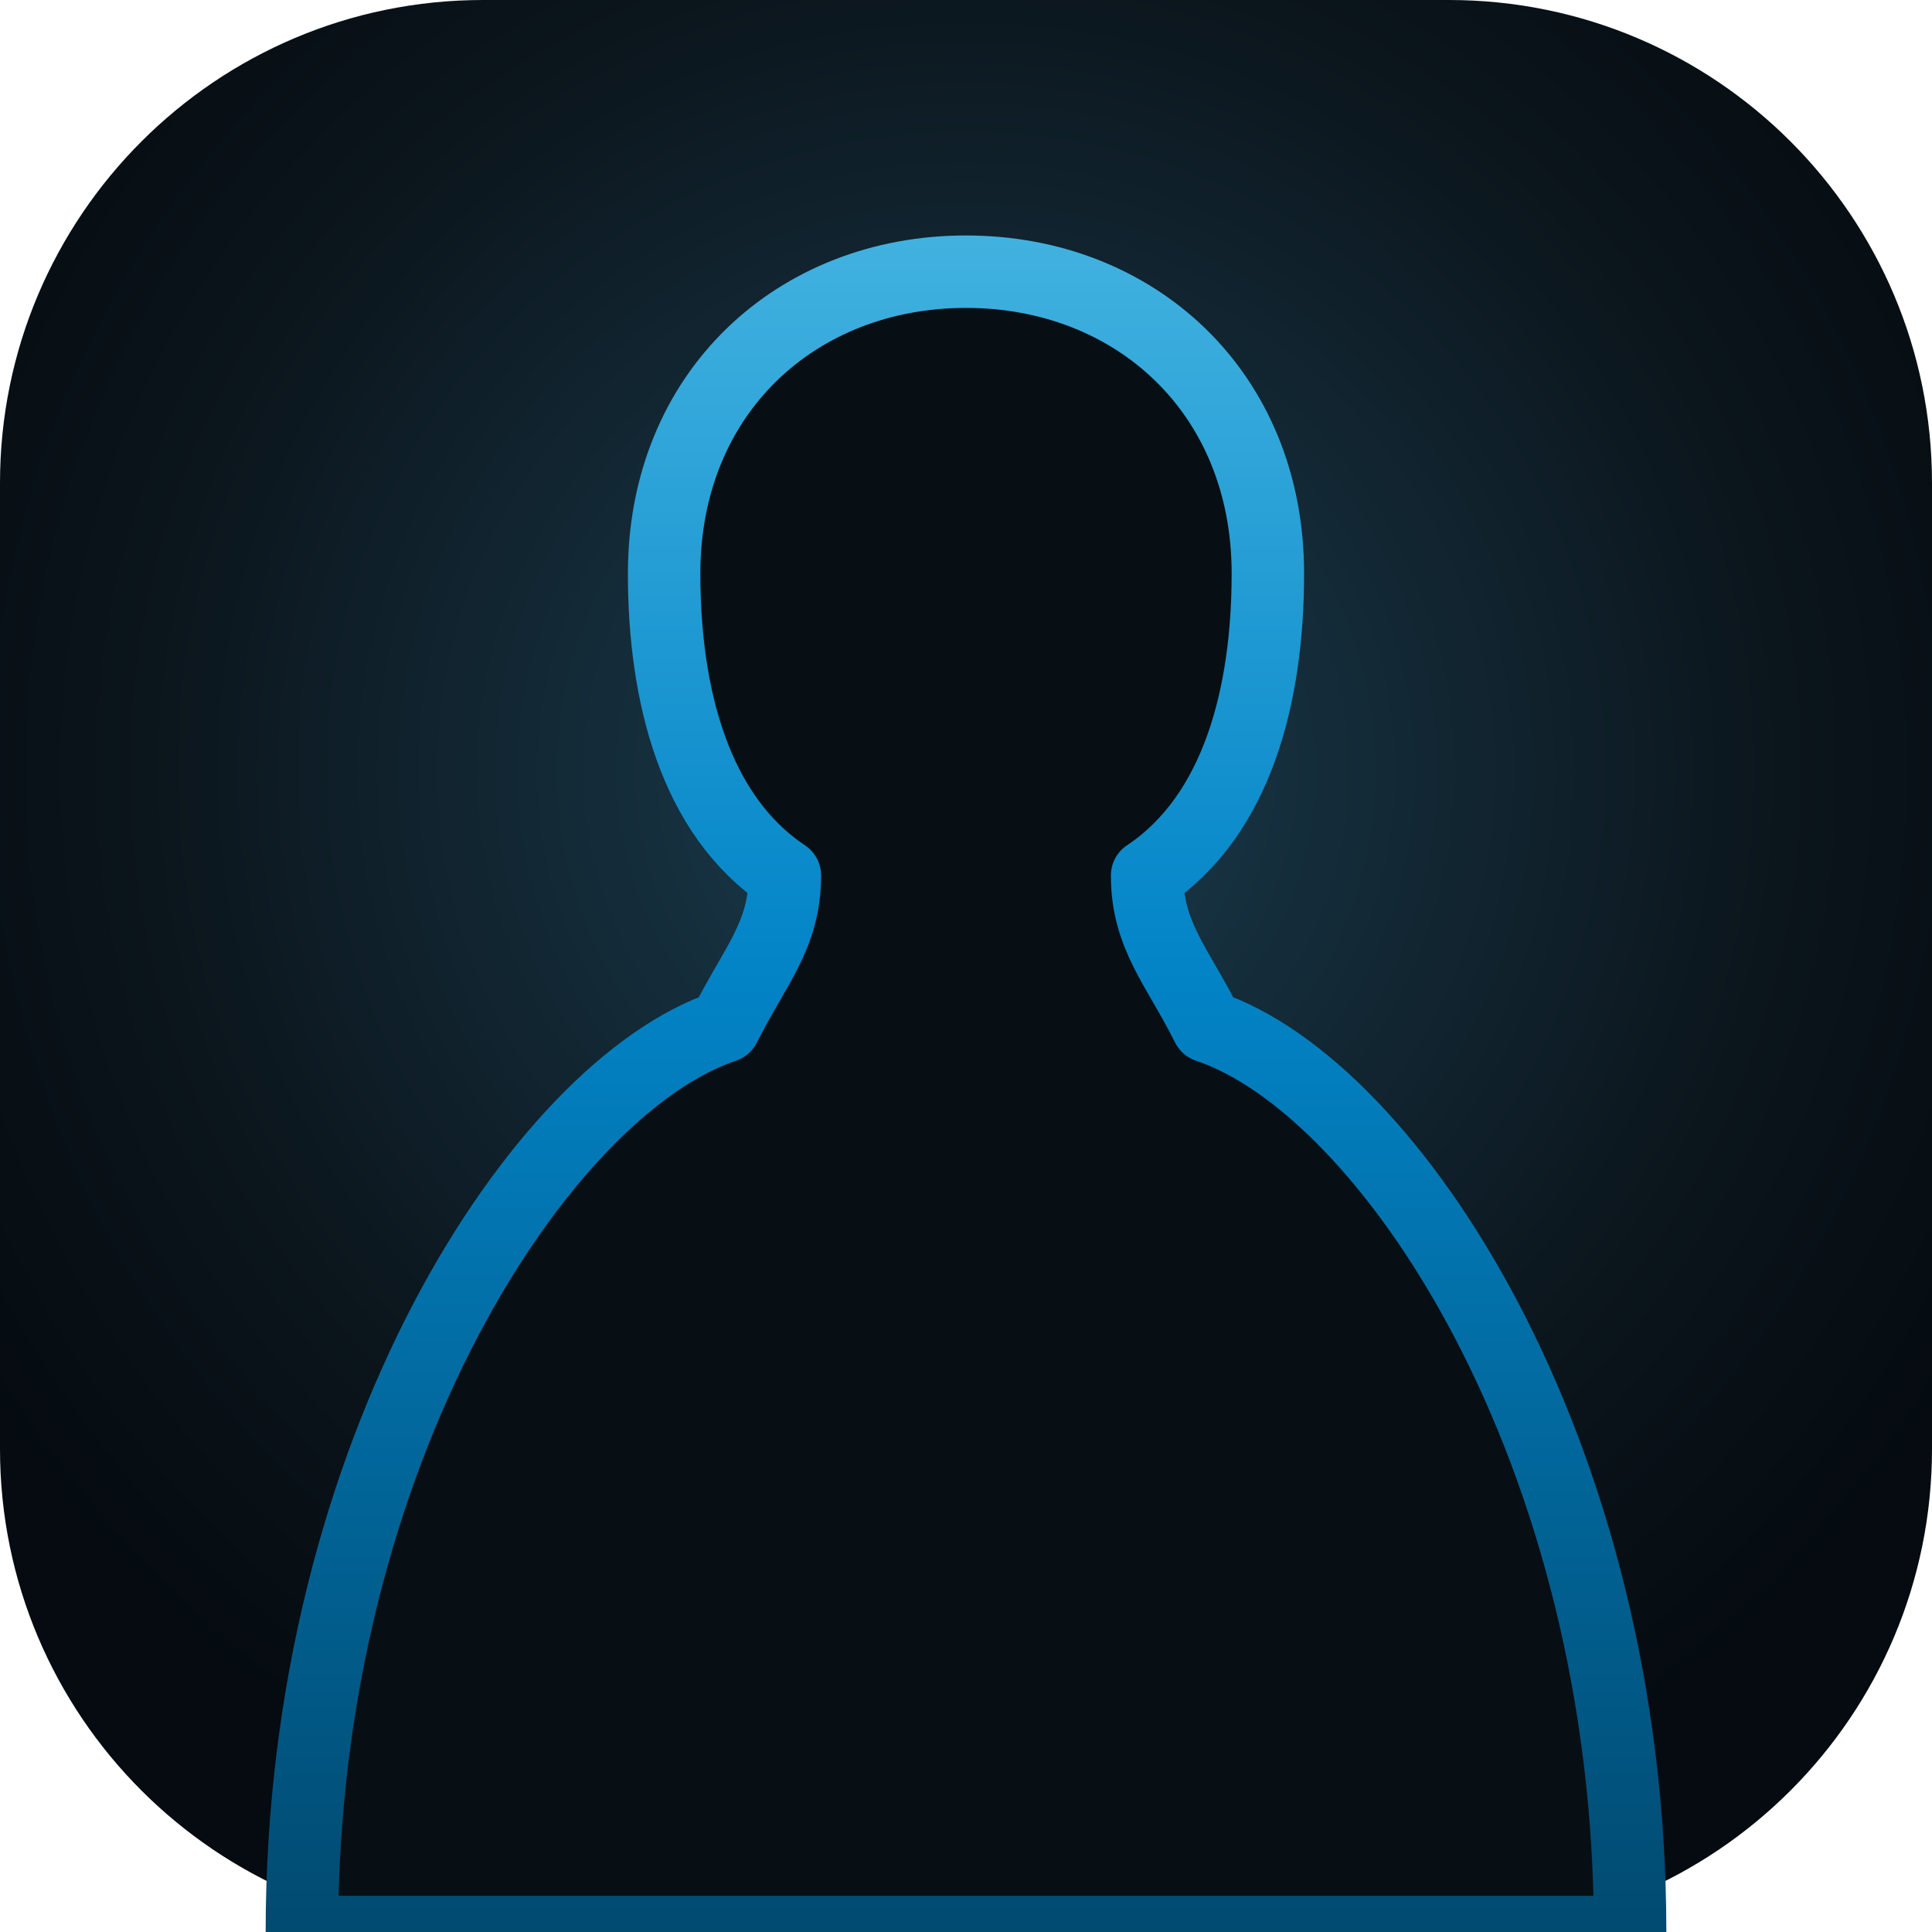
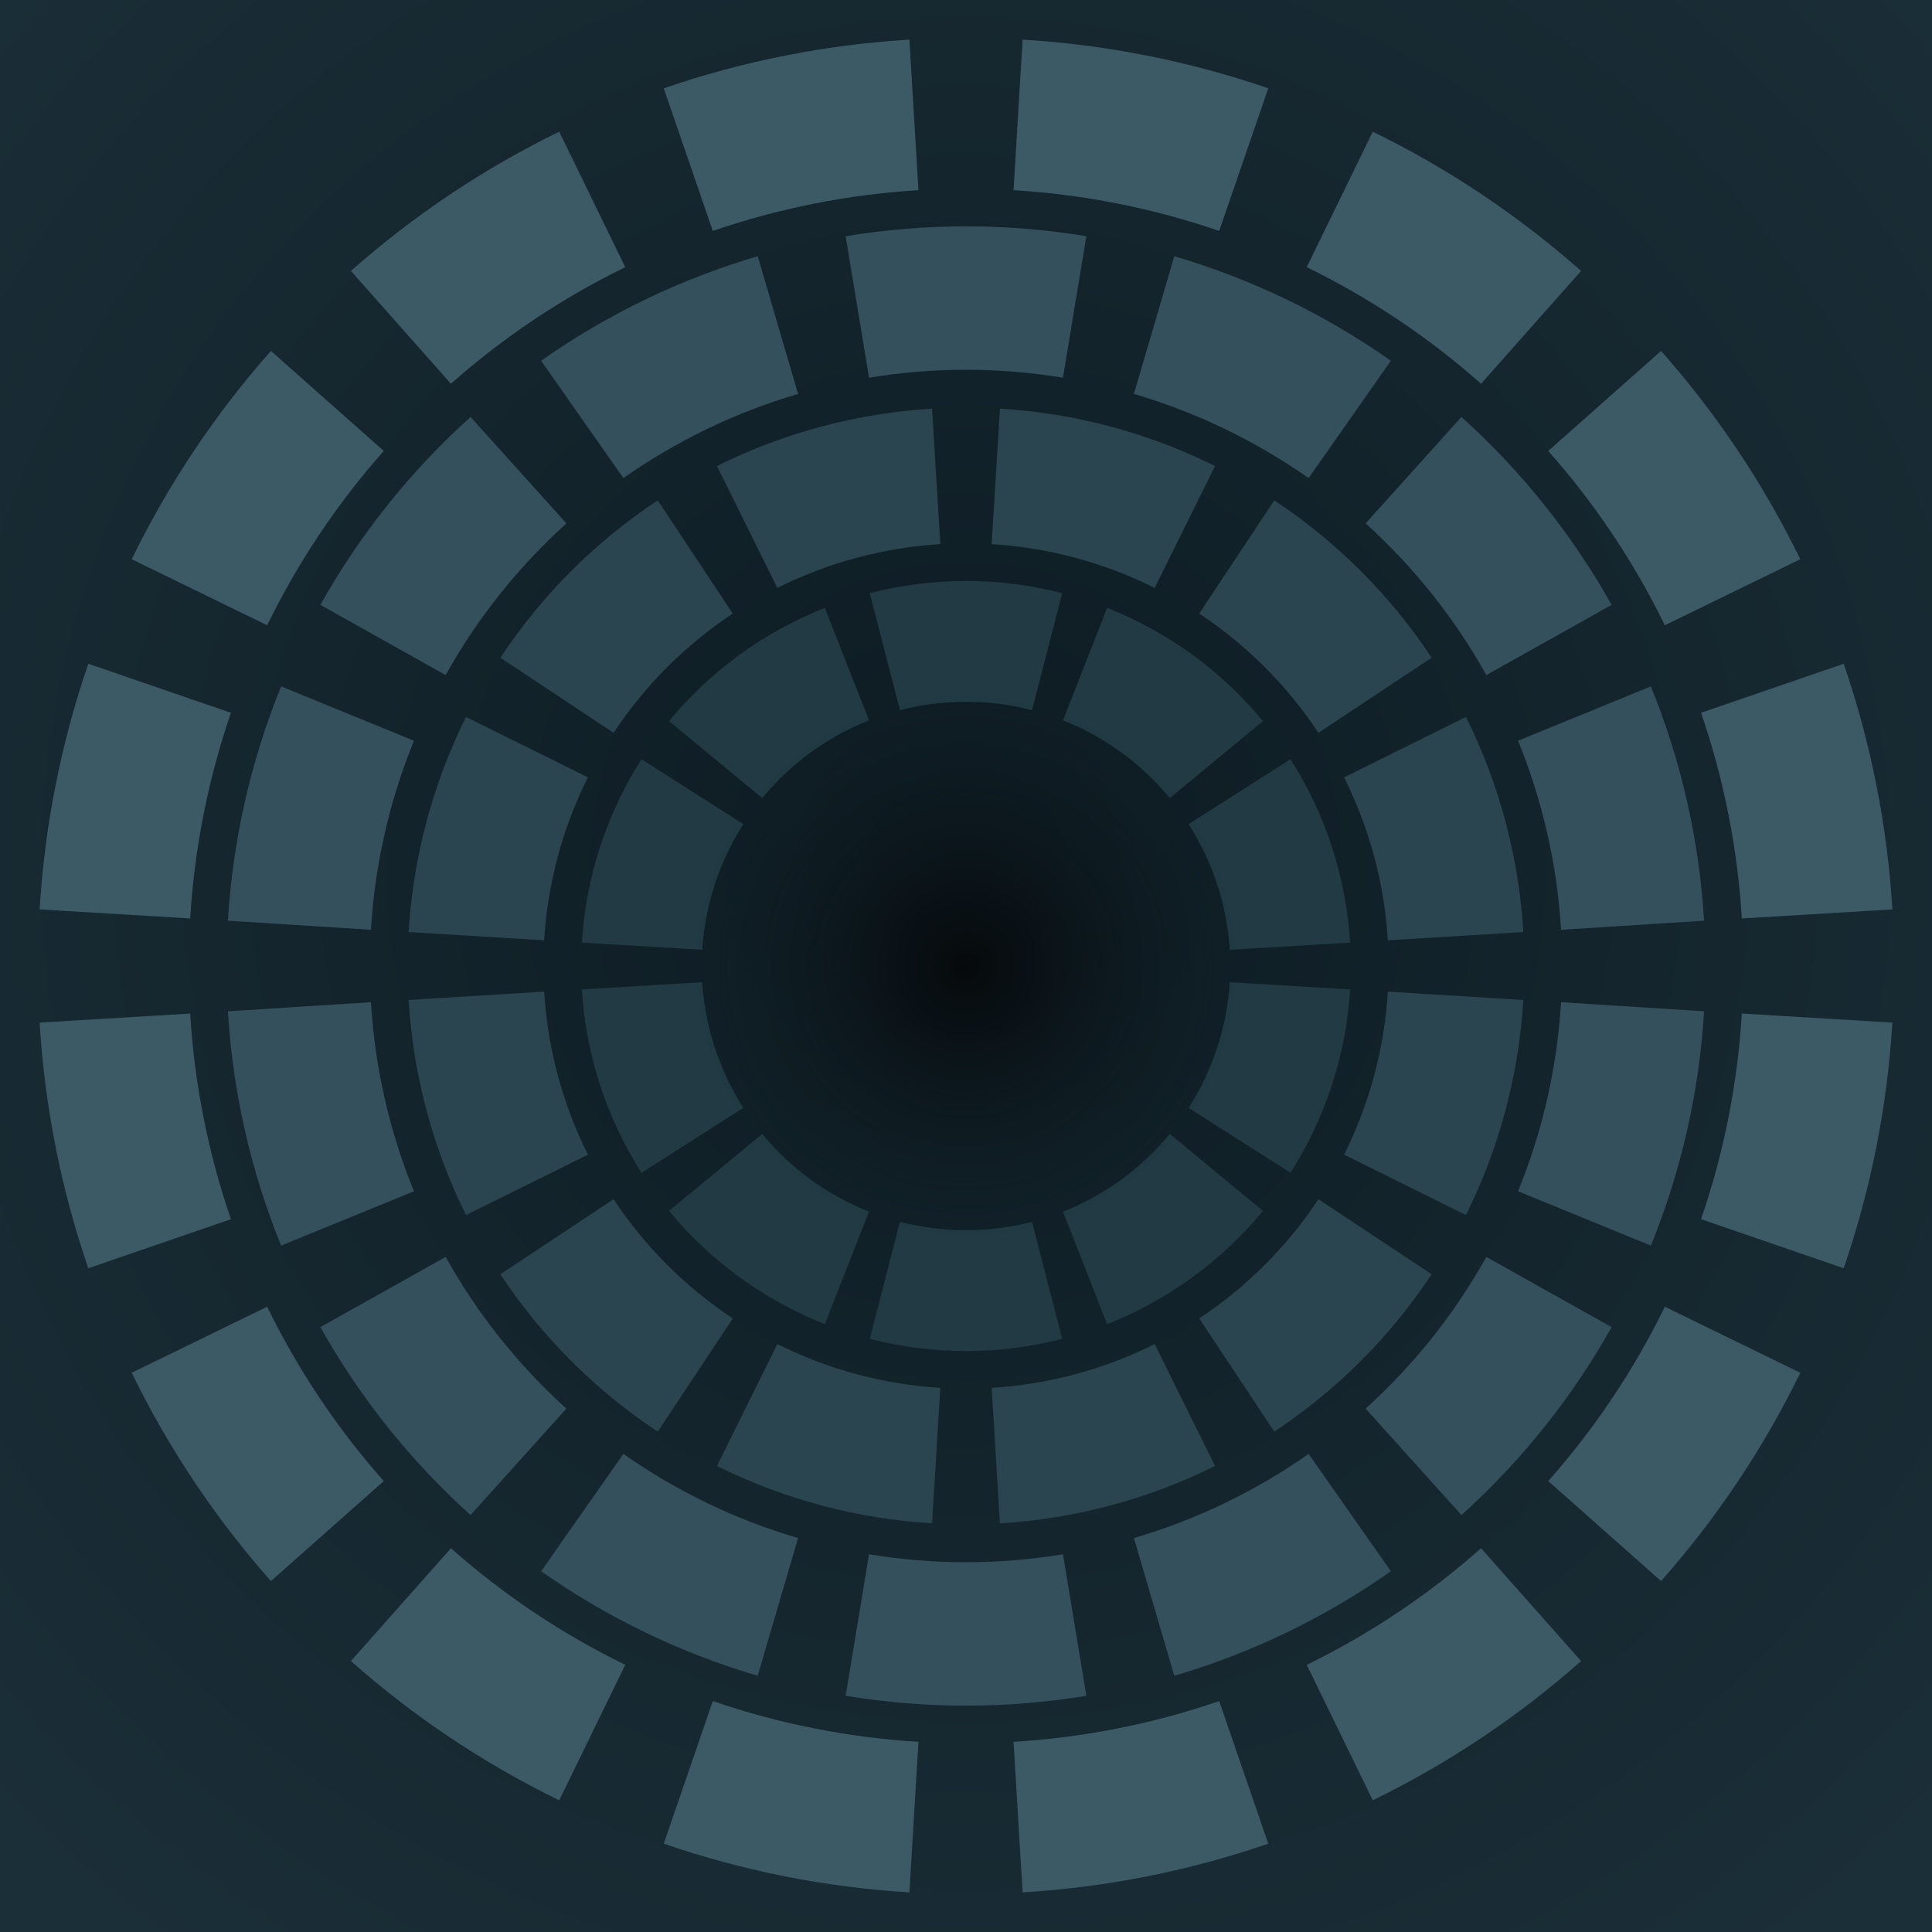
- <svg xmlns="http://www.w3.org/2000/svg" viewBox="0 0 32 32" fill="none">
+ <svg xmlns="http://www.w3.org/2000/svg" viewBox="0 0 512 512" width="512" height="512">
  <defs>
-     <radialGradient id="mistGlow" cx="50%" cy="40%" r="60%">
-       <stop offset="0%" stop-color="#1B3E51" />
-       <stop offset="70%" stop-color="#0B151C" />
-       <stop offset="100%" stop-color="#050B10" />
+     <radialGradient id="bg" cx="50%" cy="45%" r="70%">
+       <stop offset="0%" stop-color="#0d1b22" />
+       <stop offset="100%" stop-color="#1b2f38" />
    </radialGradient>
-     <linearGradient id="backlight" x1="0" y1="0" x2="0" y2="32" gradientUnits="userSpaceOnUse">
-       <stop offset="0%" stop-color="#56C1E8" />
-       <stop offset="50%" stop-color="#0284C7" />
-       <stop offset="100%" stop-color="#014A70" />
-     </linearGradient>
+     <radialGradient id="hole" cx="50%" cy="50%" r="50%">
+       <stop offset="0%" stop-color="#06090b" />
+       <stop offset="100%" stop-color="#0d1b22" stop-opacity="0" />
+     </radialGradient>
  </defs>
-   <rect width="32" height="32" rx="8" fill="url(#mistGlow)" />
-   <path d="M 5,32 C 5,24 9,18 12,17 C 12.5,16 13,15.5 13,14.5 C 11.5,13.5 11,11.5 11,9.5 C 11,6.5 13.2,4.5 16,4.5 C 18.8,4.5 21,6.5 21,9.5 C 21,11.5 20.5,13.5 19,14.5 C 19,15.5 19.5,16 20,17 C 23,18 27,24 27,32 Z" fill="#080F14" stroke="url(#backlight)" stroke-width="1.2" stroke-linejoin="round" />
+   <rect width="512" height="512" fill="url(#bg)" />
+   <path d="M 501.5 271.0 A 246 246 0 0 1 488.6 336.1 L 450.8 323.1 A 206 206 0 0 0 461.6 268.6 Z" fill="#3c5a66" />
+   <path d="M 477.1 363.8 A 246 246 0 0 1 440.2 419.0 L 410.3 392.5 A 206 206 0 0 0 441.2 346.3 Z" fill="#3c5a66" />
+   <path d="M 419.0 440.2 A 246 246 0 0 1 363.8 477.1 L 346.3 441.2 A 206 206 0 0 0 392.5 410.3 Z" fill="#3c5a66" />
+   <path d="M 336.1 488.6 A 246 246 0 0 1 271.0 501.5 L 268.6 461.6 A 206 206 0 0 0 323.1 450.8 Z" fill="#3c5a66" />
+   <path d="M 241.0 501.5 A 246 246 0 0 1 175.9 488.6 L 188.9 450.8 A 206 206 0 0 0 243.4 461.6 Z" fill="#3c5a66" />
+   <path d="M 148.2 477.1 A 246 246 0 0 1 93.0 440.2 L 119.5 410.3 A 206 206 0 0 0 165.7 441.2 Z" fill="#3c5a66" />
+   <path d="M 71.8 419.0 A 246 246 0 0 1 34.9 363.8 L 70.8 346.3 A 206 206 0 0 0 101.7 392.5 Z" fill="#3c5a66" />
+   <path d="M 23.4 336.1 A 246 246 0 0 1 10.5 271.0 L 50.4 268.6 A 206 206 0 0 0 61.2 323.1 Z" fill="#3c5a66" />
+   <path d="M 10.5 241.0 A 246 246 0 0 1 23.4 175.9 L 61.2 188.9 A 206 206 0 0 0 50.4 243.4 Z" fill="#3c5a66" />
+   <path d="M 34.9 148.2 A 246 246 0 0 1 71.8 93.0 L 101.7 119.5 A 206 206 0 0 0 70.8 165.7 Z" fill="#3c5a66" />
+   <path d="M 93.0 71.8 A 246 246 0 0 1 148.2 34.9 L 165.7 70.8 A 206 206 0 0 0 119.5 101.7 Z" fill="#3c5a66" />
+   <path d="M 175.9 23.4 A 246 246 0 0 1 241.0 10.5 L 243.4 50.4 A 206 206 0 0 0 188.9 61.2 Z" fill="#3c5a66" />
+   <path d="M 271.0 10.5 A 246 246 0 0 1 336.1 23.4 L 323.1 61.2 A 206 206 0 0 0 268.6 50.4 Z" fill="#3c5a66" />
+   <path d="M 363.8 34.9 A 246 246 0 0 1 419.0 71.8 L 392.5 101.7 A 206 206 0 0 0 346.3 70.8 Z" fill="#3c5a66" />
+   <path d="M 440.2 93.0 A 246 246 0 0 1 477.1 148.2 L 441.2 165.7 A 206 206 0 0 0 410.3 119.5 Z" fill="#3c5a66" />
+   <path d="M 488.6 175.9 A 246 246 0 0 1 501.5 241.0 L 461.6 243.4 A 206 206 0 0 0 450.8 188.9 Z" fill="#3c5a66" />
+   <path d="M 451.6 268.0 A 196 196 0 0 1 437.5 330.1 L 402.3 315.7 A 158 158 0 0 0 413.7 265.6 Z" fill="#33505c" />
+   <path d="M 427.1 351.7 A 196 196 0 0 1 387.3 401.5 L 361.9 373.3 A 158 158 0 0 0 393.9 333.1 Z" fill="#33505c" />
+   <path d="M 368.6 416.4 A 196 196 0 0 1 311.2 444.1 L 300.5 407.6 A 158 158 0 0 0 346.8 385.3 Z" fill="#33505c" />
+   <path d="M 287.9 449.4 A 196 196 0 0 1 224.1 449.4 L 230.3 411.9 A 158 158 0 0 0 281.7 411.9 Z" fill="#33505c" />
+   <path d="M 200.8 444.1 A 196 196 0 0 1 143.4 416.4 L 165.2 385.3 A 158 158 0 0 0 211.5 407.6 Z" fill="#33505c" />
+   <path d="M 124.7 401.5 A 196 196 0 0 1 84.9 351.7 L 118.1 333.1 A 158 158 0 0 0 150.1 373.3 Z" fill="#33505c" />
+   <path d="M 74.5 330.1 A 196 196 0 0 1 60.4 268.0 L 98.3 265.6 A 158 158 0 0 0 109.7 315.7 Z" fill="#33505c" />
+   <path d="M 60.4 244.0 A 196 196 0 0 1 74.5 181.9 L 109.7 196.3 A 158 158 0 0 0 98.3 246.4 Z" fill="#33505c" />
+   <path d="M 84.9 160.3 A 196 196 0 0 1 124.7 110.5 L 150.1 138.7 A 158 158 0 0 0 118.1 178.9 Z" fill="#33505c" />
+   <path d="M 143.4 95.6 A 196 196 0 0 1 200.8 67.9 L 211.5 104.4 A 158 158 0 0 0 165.2 126.7 Z" fill="#33505c" />
+   <path d="M 224.1 62.6 A 196 196 0 0 1 287.9 62.6 L 281.7 100.1 A 158 158 0 0 0 230.3 100.1 Z" fill="#33505c" />
+   <path d="M 311.2 67.9 A 196 196 0 0 1 368.6 95.6 L 346.8 126.7 A 158 158 0 0 0 300.5 104.4 Z" fill="#33505c" />
+   <path d="M 387.3 110.5 A 196 196 0 0 1 427.1 160.3 L 393.9 178.9 A 158 158 0 0 0 361.9 138.7 Z" fill="#33505c" />
+   <path d="M 437.5 181.9 A 196 196 0 0 1 451.6 244.0 L 413.7 246.4 A 158 158 0 0 0 402.3 196.3 Z" fill="#33505c" />
+   <path d="M 403.7 265.0 A 148 148 0 0 1 388.5 322.0 L 356.2 306.0 A 112 112 0 0 0 367.8 262.8 Z" fill="#2a4550" />
+   <path d="M 379.4 337.7 A 148 148 0 0 1 337.7 379.4 L 317.8 349.4 A 112 112 0 0 0 349.4 317.8 Z" fill="#2a4550" />
+   <path d="M 322.0 388.5 A 148 148 0 0 1 265.0 403.7 L 262.8 367.8 A 112 112 0 0 0 306.0 356.2 Z" fill="#2a4550" />
+   <path d="M 247.0 403.7 A 148 148 0 0 1 190.0 388.5 L 206.0 356.2 A 112 112 0 0 0 249.2 367.8 Z" fill="#2a4550" />
+   <path d="M 174.3 379.4 A 148 148 0 0 1 132.6 337.7 L 162.6 317.8 A 112 112 0 0 0 194.2 349.4 Z" fill="#2a4550" />
+   <path d="M 123.5 322.0 A 148 148 0 0 1 108.3 265.0 L 144.2 262.8 A 112 112 0 0 0 155.8 306.0 Z" fill="#2a4550" />
+   <path d="M 108.3 247.0 A 148 148 0 0 1 123.5 190.0 L 155.8 206.0 A 112 112 0 0 0 144.2 249.2 Z" fill="#2a4550" />
+   <path d="M 132.6 174.3 A 148 148 0 0 1 174.3 132.6 L 194.2 162.6 A 112 112 0 0 0 162.6 194.2 Z" fill="#2a4550" />
+   <path d="M 190.0 123.5 A 148 148 0 0 1 247.0 108.3 L 249.2 144.2 A 112 112 0 0 0 206.0 155.8 Z" fill="#2a4550" />
+   <path d="M 265.0 108.3 A 148 148 0 0 1 322.0 123.5 L 306.0 155.8 A 112 112 0 0 0 262.8 144.2 Z" fill="#2a4550" />
+   <path d="M 337.7 132.6 A 148 148 0 0 1 379.4 174.3 L 349.4 194.2 A 112 112 0 0 0 317.8 162.6 Z" fill="#2a4550" />
+   <path d="M 388.5 190.0 A 148 148 0 0 1 403.7 247.0 L 367.8 249.2 A 112 112 0 0 0 356.2 206.0 Z" fill="#2a4550" />
+   <path d="M 357.8 262.2 A 102 102 0 0 1 342.0 310.8 L 315.0 293.6 A 70 70 0 0 0 325.9 260.3 Z" fill="#213a44" />
+   <path d="M 334.7 320.9 A 102 102 0 0 1 293.4 350.9 L 281.7 321.1 A 70 70 0 0 0 310.0 300.5 Z" fill="#213a44" />
+   <path d="M 281.5 354.8 A 102 102 0 0 1 230.5 354.8 L 238.5 323.8 A 70 70 0 0 0 273.5 323.8 Z" fill="#213a44" />
+   <path d="M 218.6 350.9 A 102 102 0 0 1 177.3 320.9 L 202.0 300.5 A 70 70 0 0 0 230.3 321.1 Z" fill="#213a44" />
+   <path d="M 170.0 310.8 A 102 102 0 0 1 154.2 262.2 L 186.1 260.3 A 70 70 0 0 0 197.0 293.6 Z" fill="#213a44" />
+   <path d="M 154.2 249.8 A 102 102 0 0 1 170.0 201.2 L 197.0 218.4 A 70 70 0 0 0 186.1 251.7 Z" fill="#213a44" />
+   <path d="M 177.3 191.1 A 102 102 0 0 1 218.6 161.1 L 230.3 190.9 A 70 70 0 0 0 202.0 211.5 Z" fill="#213a44" />
+   <path d="M 230.5 157.2 A 102 102 0 0 1 281.5 157.2 L 273.5 188.2 A 70 70 0 0 0 238.5 188.2 Z" fill="#213a44" />
+   <path d="M 293.4 161.1 A 102 102 0 0 1 334.7 191.1 L 310.0 211.5 A 70 70 0 0 0 281.7 190.9 Z" fill="#213a44" />
+   <path d="M 342.0 201.2 A 102 102 0 0 1 357.8 249.8 L 325.9 251.7 A 70 70 0 0 0 315.0 218.4 Z" fill="#213a44" />
+   <circle cx="256" cy="256" r="72" fill="url(#hole)" />
</svg>
